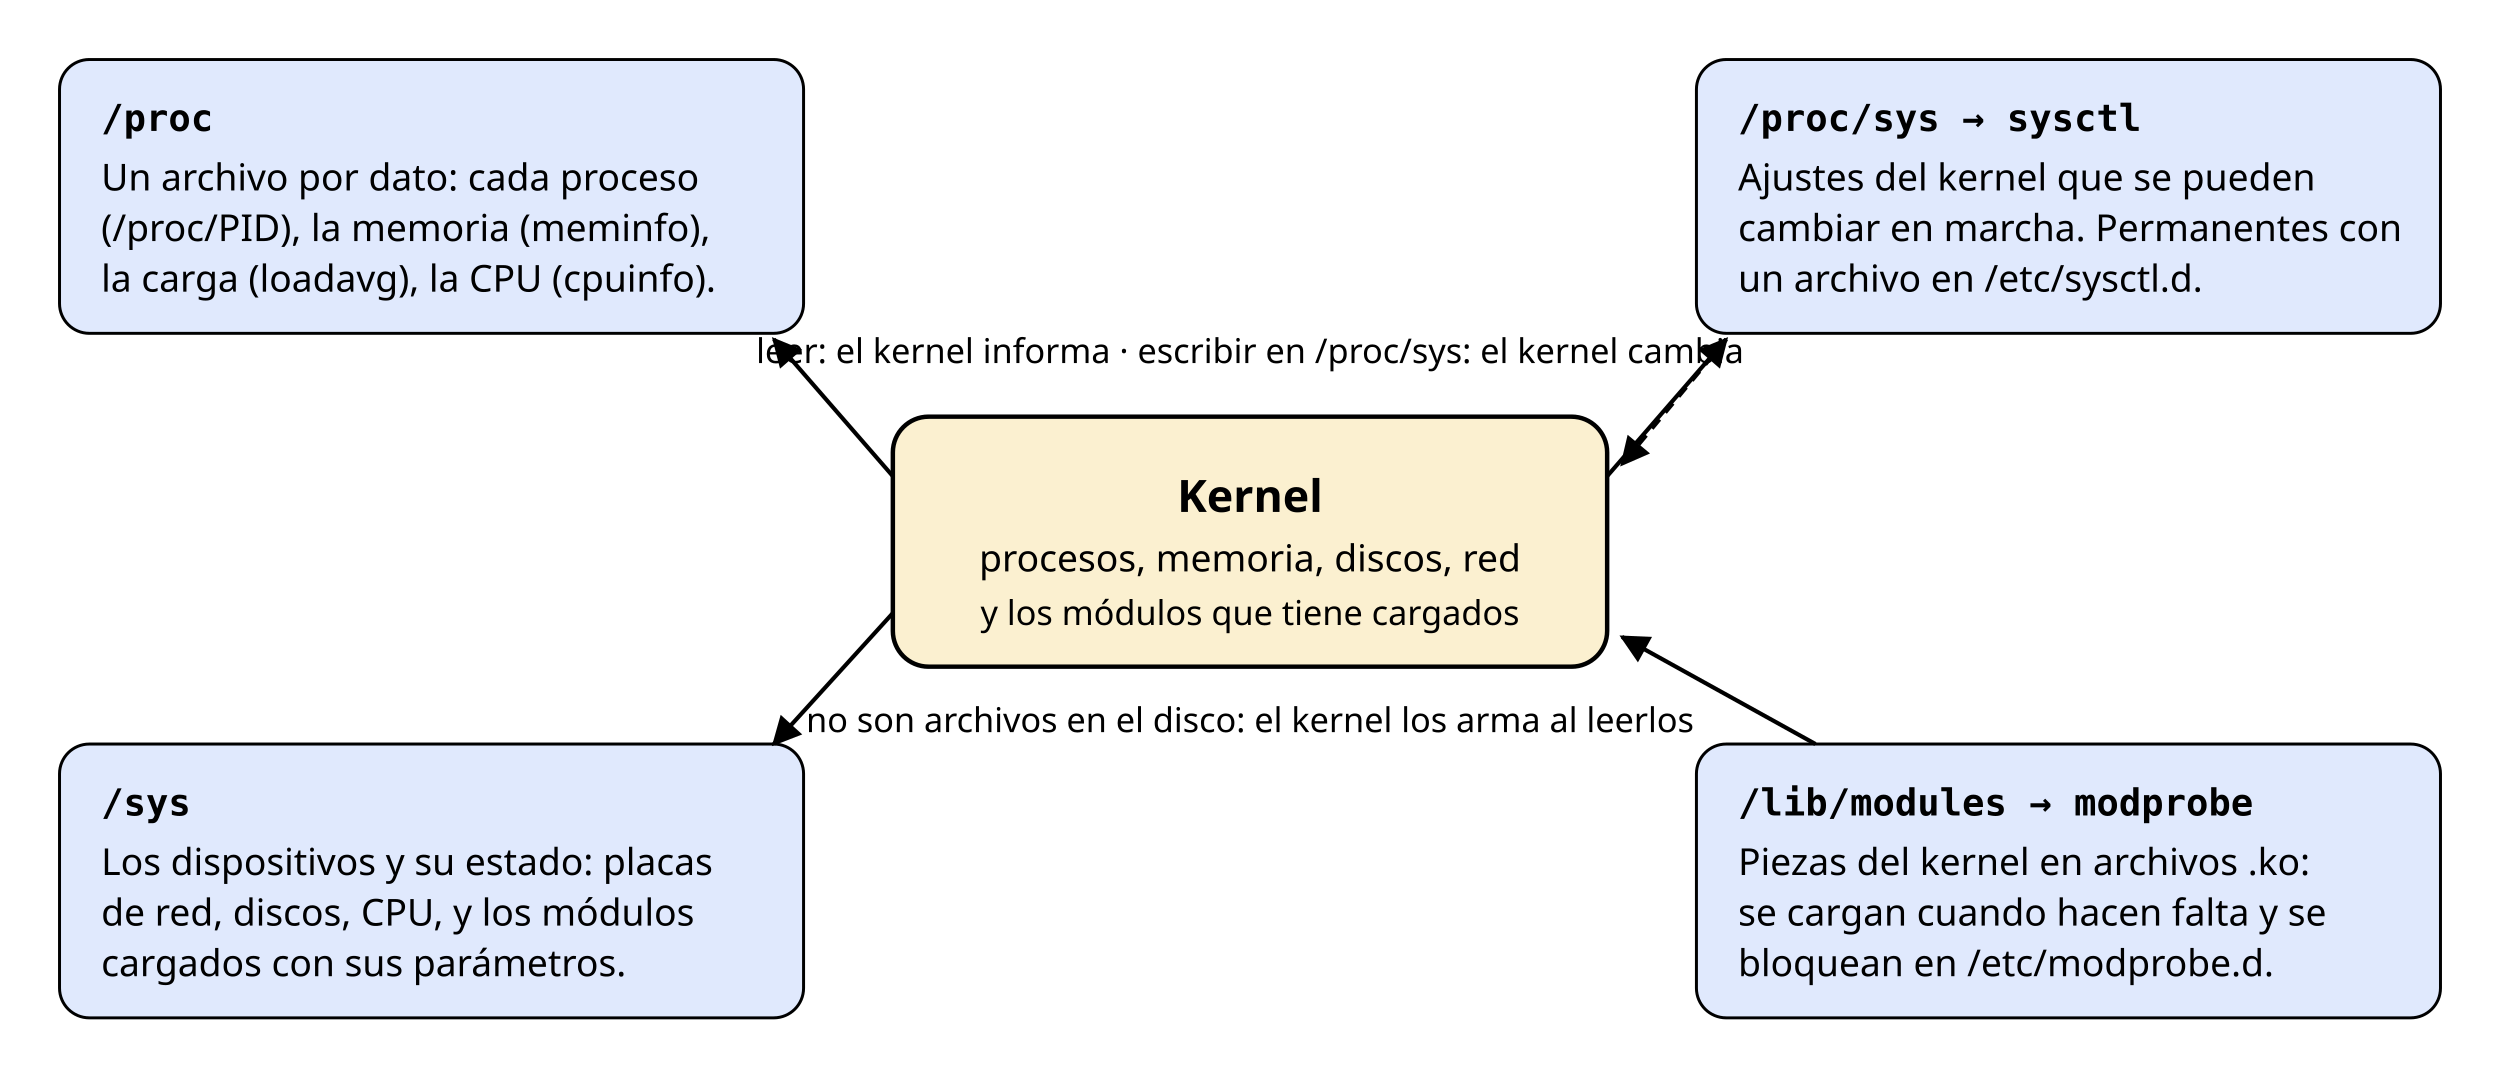
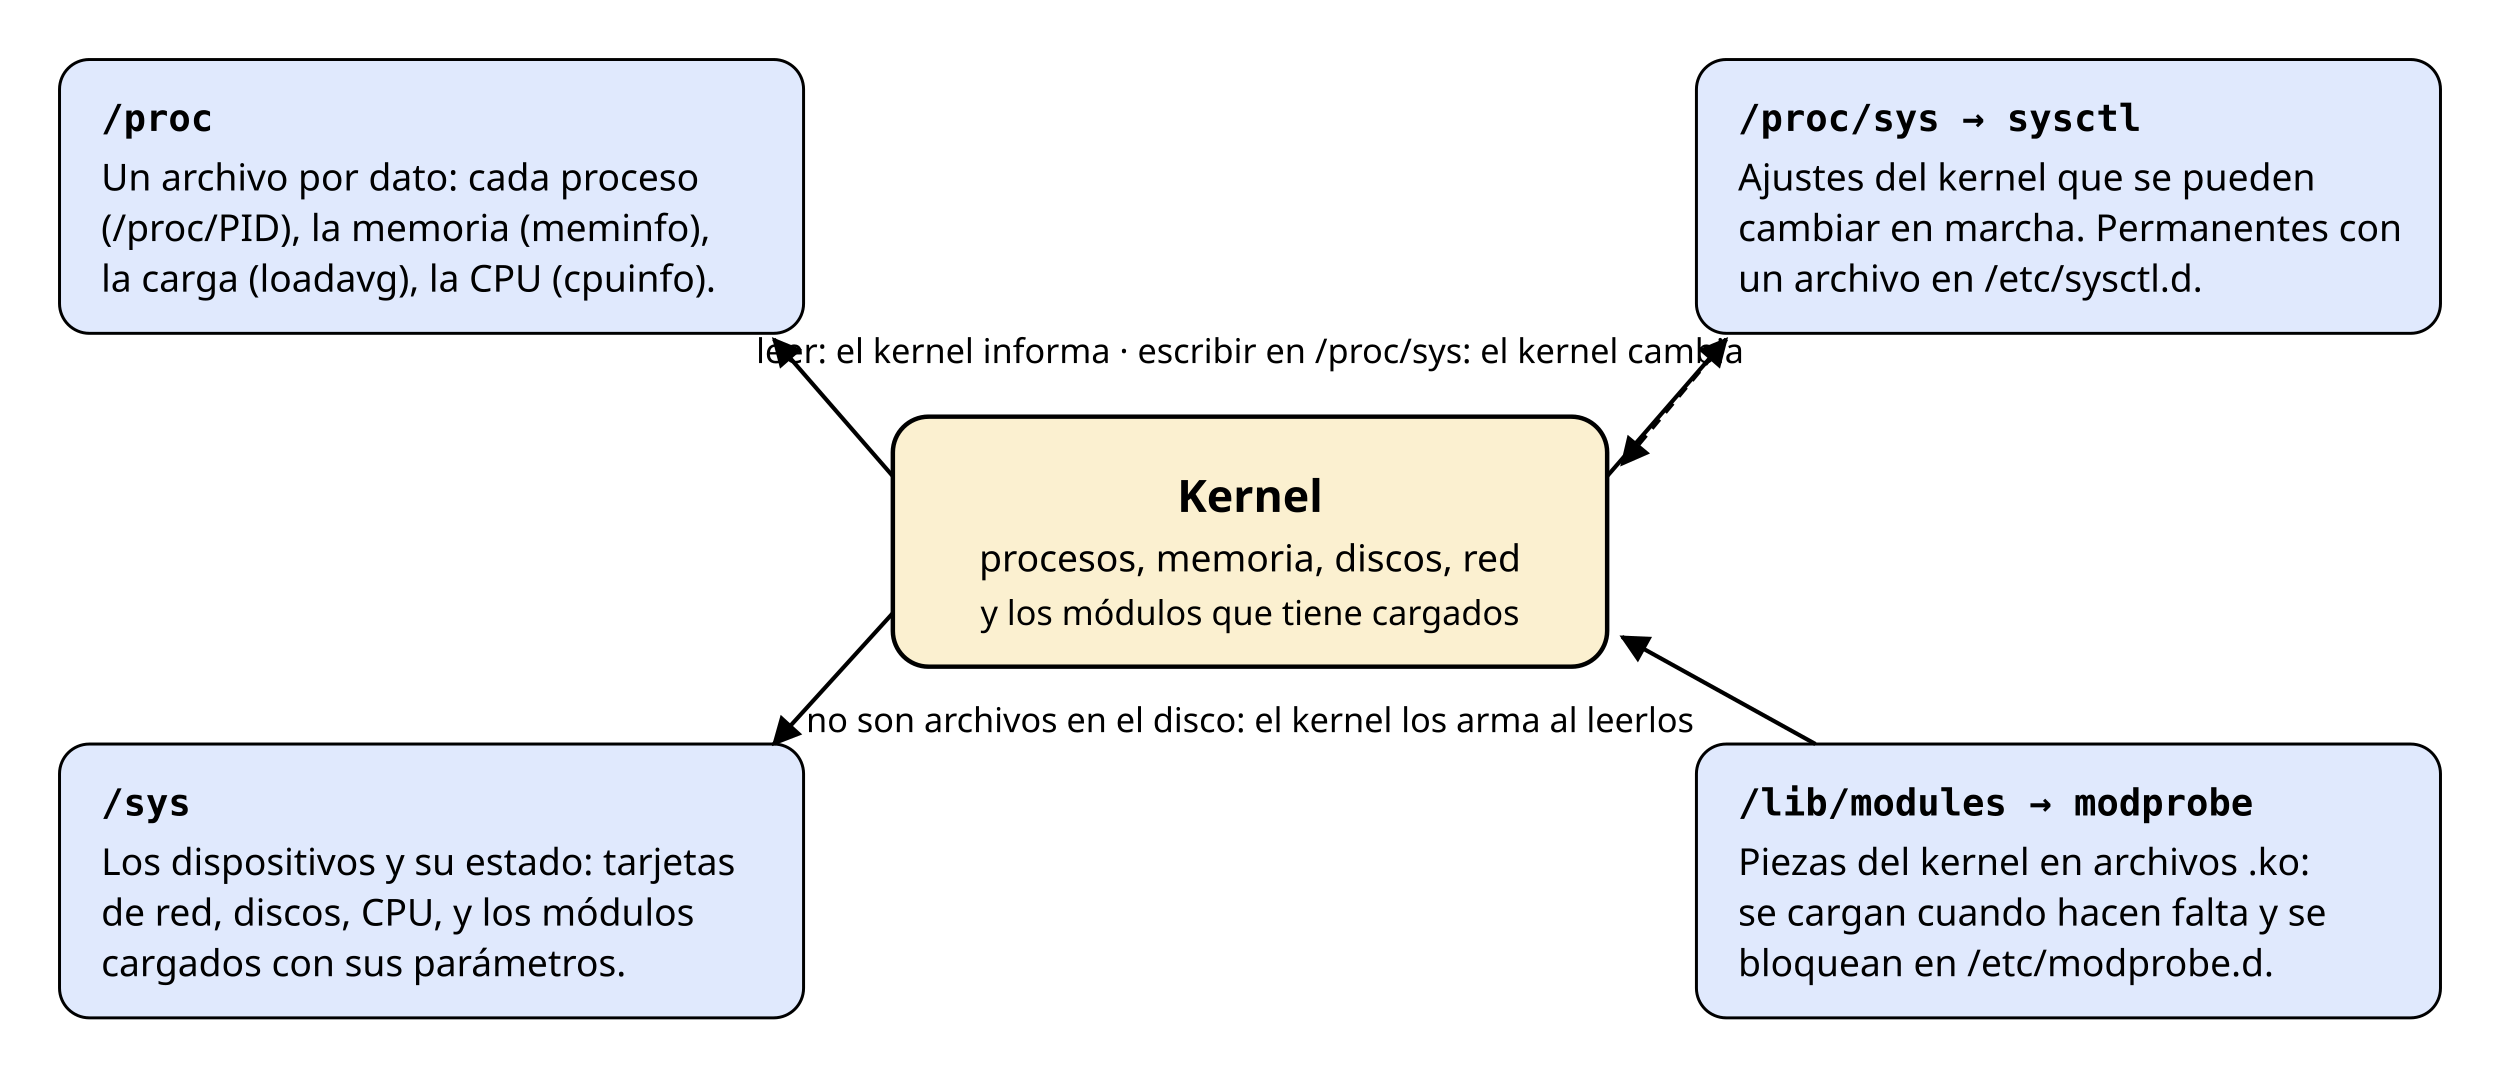
<svg xmlns="http://www.w3.org/2000/svg" viewBox="0 0 840 360" font-family="system-ui, sans-serif" font-size="12.5">
  <defs>
    <marker id="fk" viewBox="0 0 10 10" refX="9" refY="5" markerWidth="7" markerHeight="7" orient="auto">
      <path d="M0,0 L10,5 L0,10 z" fill="currentColor" />
    </marker>
  </defs>
  <rect x="300" y="140" width="240" height="84" rx="12" fill="var(--warn-soft, #fbf0d0)" stroke="currentColor" stroke-width="1.5" />
  <text x="420" y="172" text-anchor="middle" font-weight="700" font-size="15" fill="currentColor">Kernel</text>
  <text x="420" y="192" text-anchor="middle" fill="currentColor">procesos, memoria, discos, red</text>
  <text x="420" y="210" text-anchor="middle" fill="currentColor" font-size="11.5">y los módulos que tiene cargados</text>
  <g stroke="currentColor" fill="var(--info-soft, #e0e9fd)">
    <rect x="20" y="20" width="250" height="92" rx="10" />
    <rect x="570" y="20" width="250" height="92" rx="10" />
    <rect x="20" y="250" width="250" height="92" rx="10" />
    <rect x="570" y="250" width="250" height="92" rx="10" />
  </g>
  <g fill="currentColor">
    <text x="34" y="44" font-weight="700" font-family="ui-monospace, monospace">/proc</text>
    <text x="34" y="64">Un archivo por dato: cada proceso</text>
    <text x="34" y="81">(/proc/PID), la memoria (meminfo),</text>
    <text x="34" y="98">la carga (loadavg), la CPU (cpuinfo).</text>
    <text x="584" y="44" font-weight="700" font-family="ui-monospace, monospace">/proc/sys  →  sysctl</text>
    <text x="584" y="64">Ajustes del kernel que se pueden</text>
    <text x="584" y="81">cambiar en marcha. Permanentes con</text>
    <text x="584" y="98">un archivo en /etc/sysctl.d.</text>
    <text x="34" y="274" font-weight="700" font-family="ui-monospace, monospace">/sys</text>
-     <text x="34" y="294">Los dispositivos y su estado: placas</text>
+     <text x="34" y="294">Los dispositivos y su estado: tarjetas</text>
    <text x="34" y="311">de red, discos, CPU, y los módulos</text>
    <text x="34" y="328">cargados con sus parámetros.</text>
    <text x="584" y="274" font-weight="700" font-family="ui-monospace, monospace">/lib/modules  →  modprobe</text>
    <text x="584" y="294">Piezas del kernel en archivos .ko:</text>
    <text x="584" y="311">se cargan cuando hacen falta y se</text>
    <text x="584" y="328">bloquean en /etc/modprobe.d.</text>
  </g>
  <g stroke="currentColor" stroke-width="1.4" fill="none" marker-end="url(#fk)">
    <line x1="300" y1="160" x2="260" y2="114" />
    <line x1="540" y1="160" x2="580" y2="114" />
    <line x1="580" y1="114" x2="545" y2="156" stroke-dasharray="4 3" />
    <line x1="300" y1="206" x2="260" y2="250" />
    <line x1="610" y1="250" x2="545" y2="214" />
  </g>
  <text x="420" y="122" text-anchor="middle" fill="currentColor" font-size="11.5">leer: el kernel informa · escribir en /proc/sys: el kernel cambia</text>
  <text x="420" y="246" text-anchor="middle" fill="currentColor" font-size="11.5">no son archivos en el disco: el kernel los arma al leerlos</text>
</svg>
